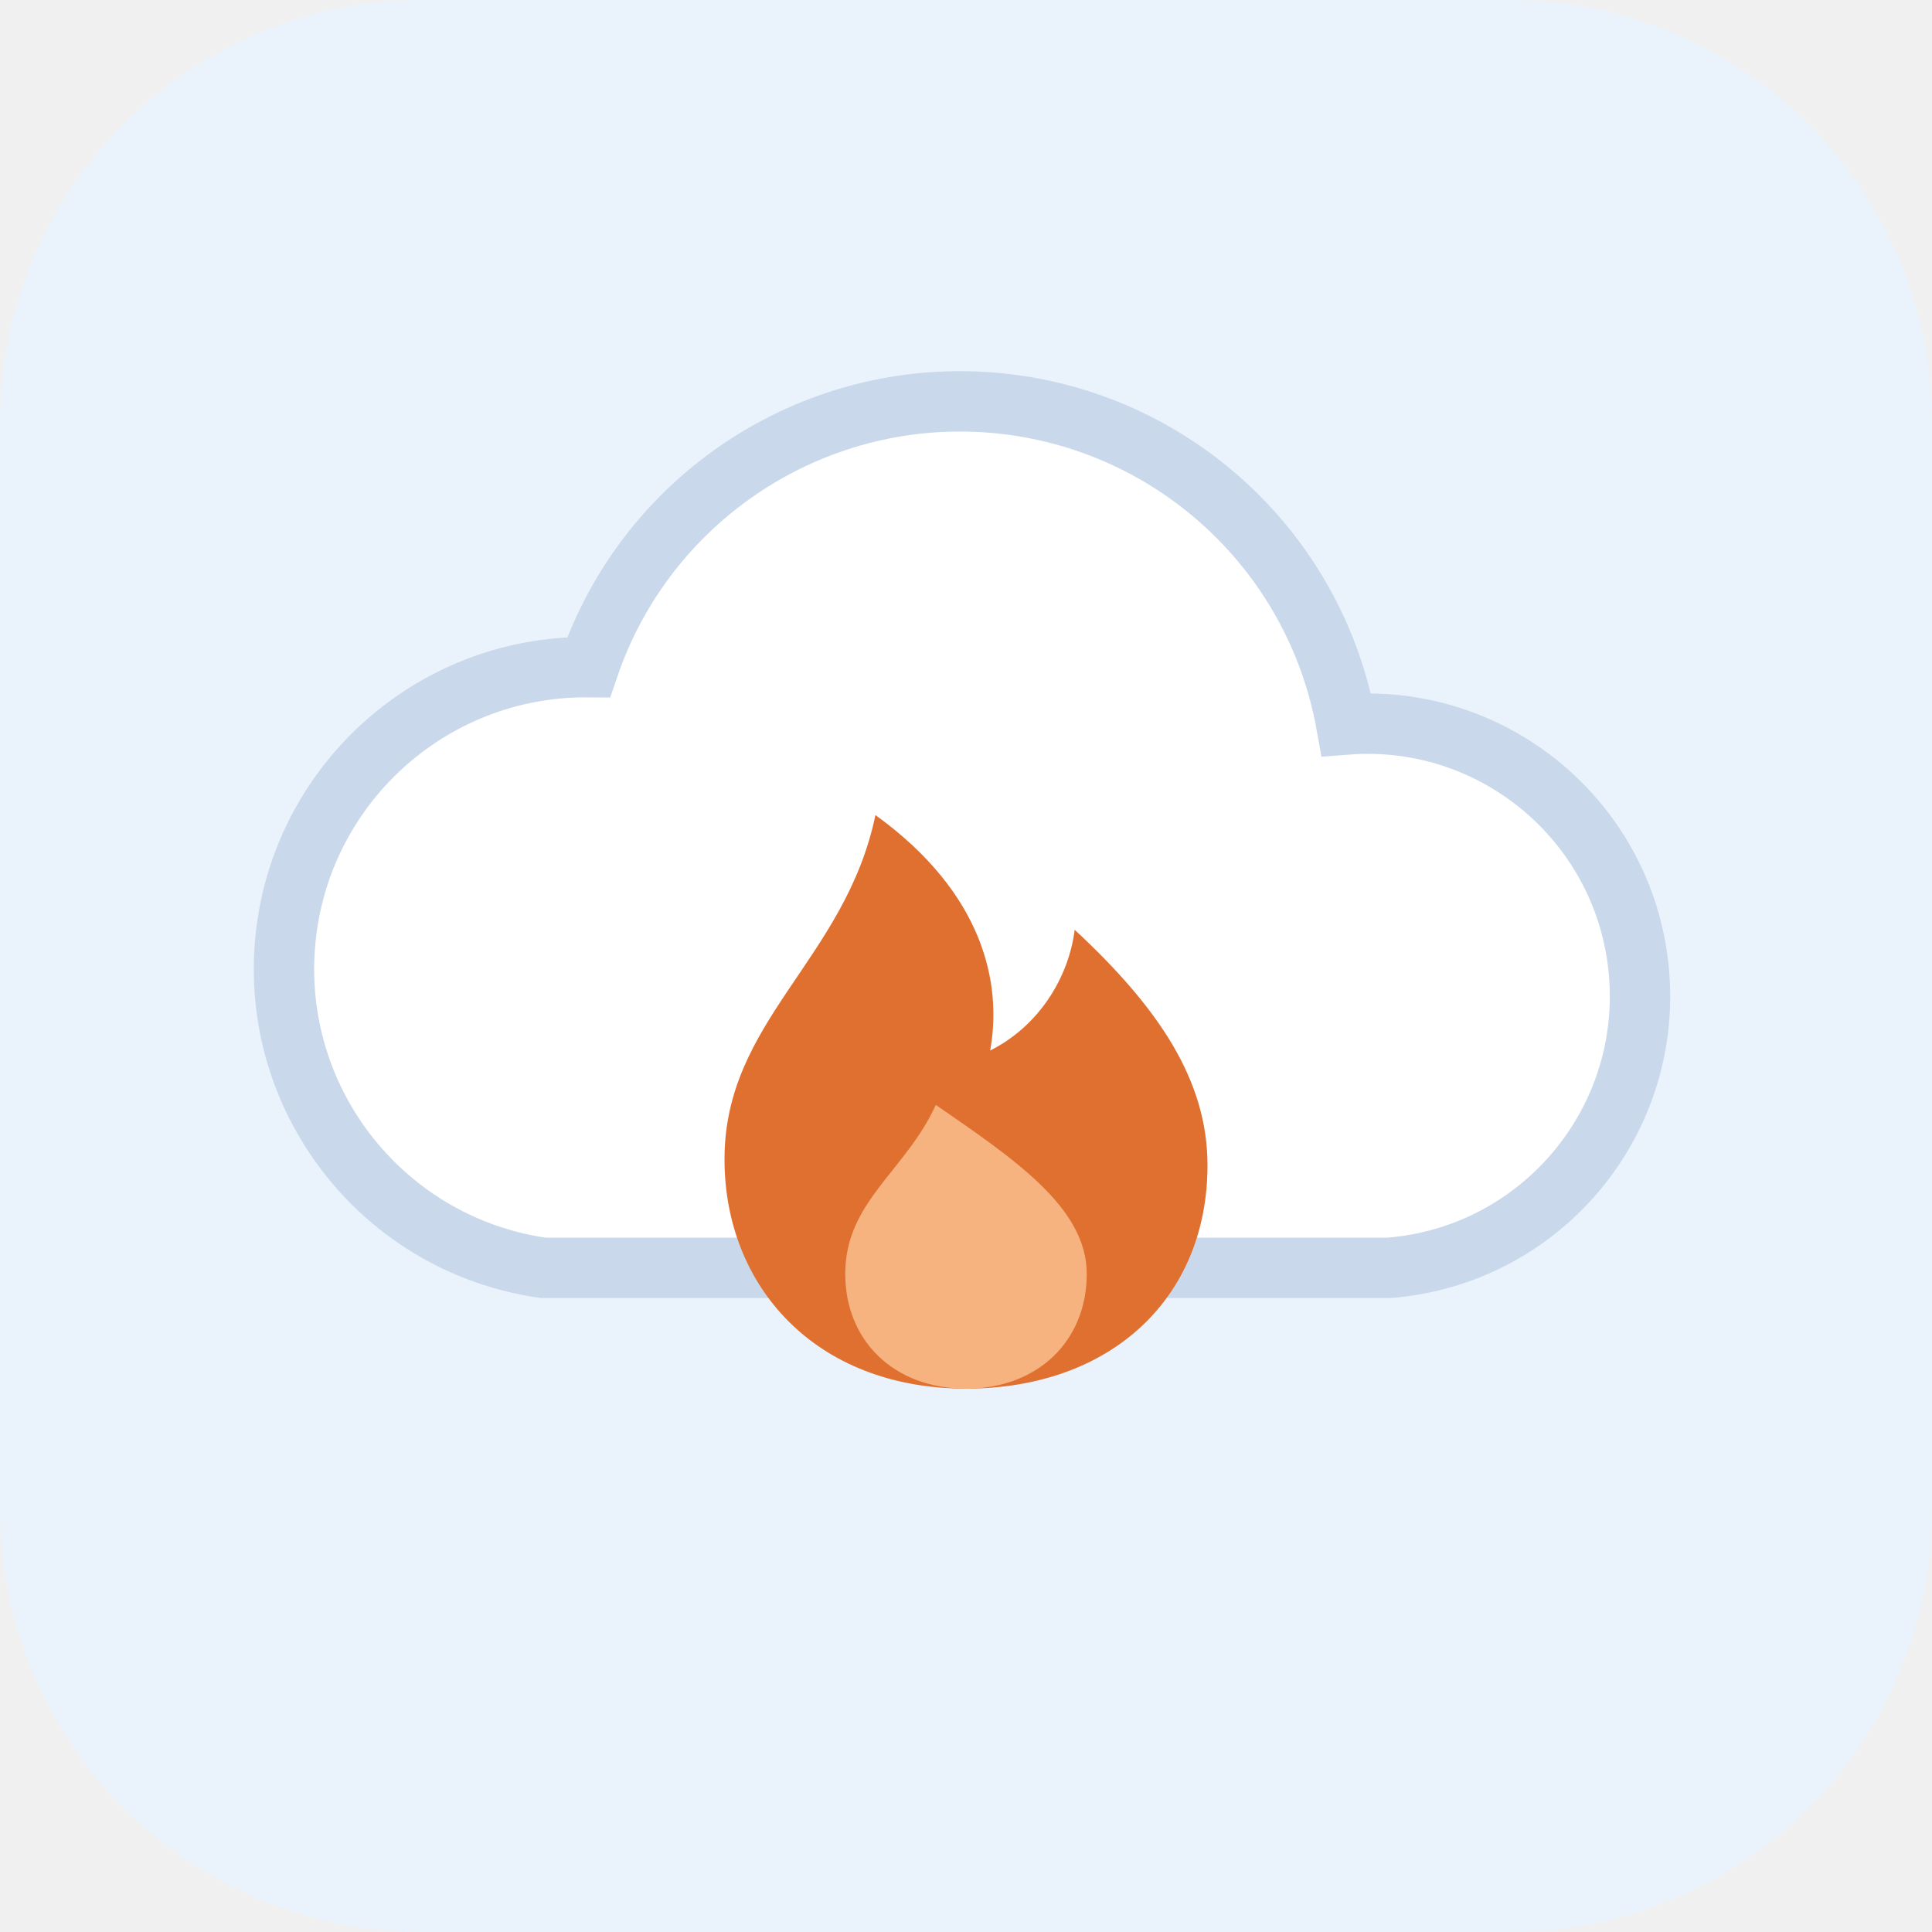
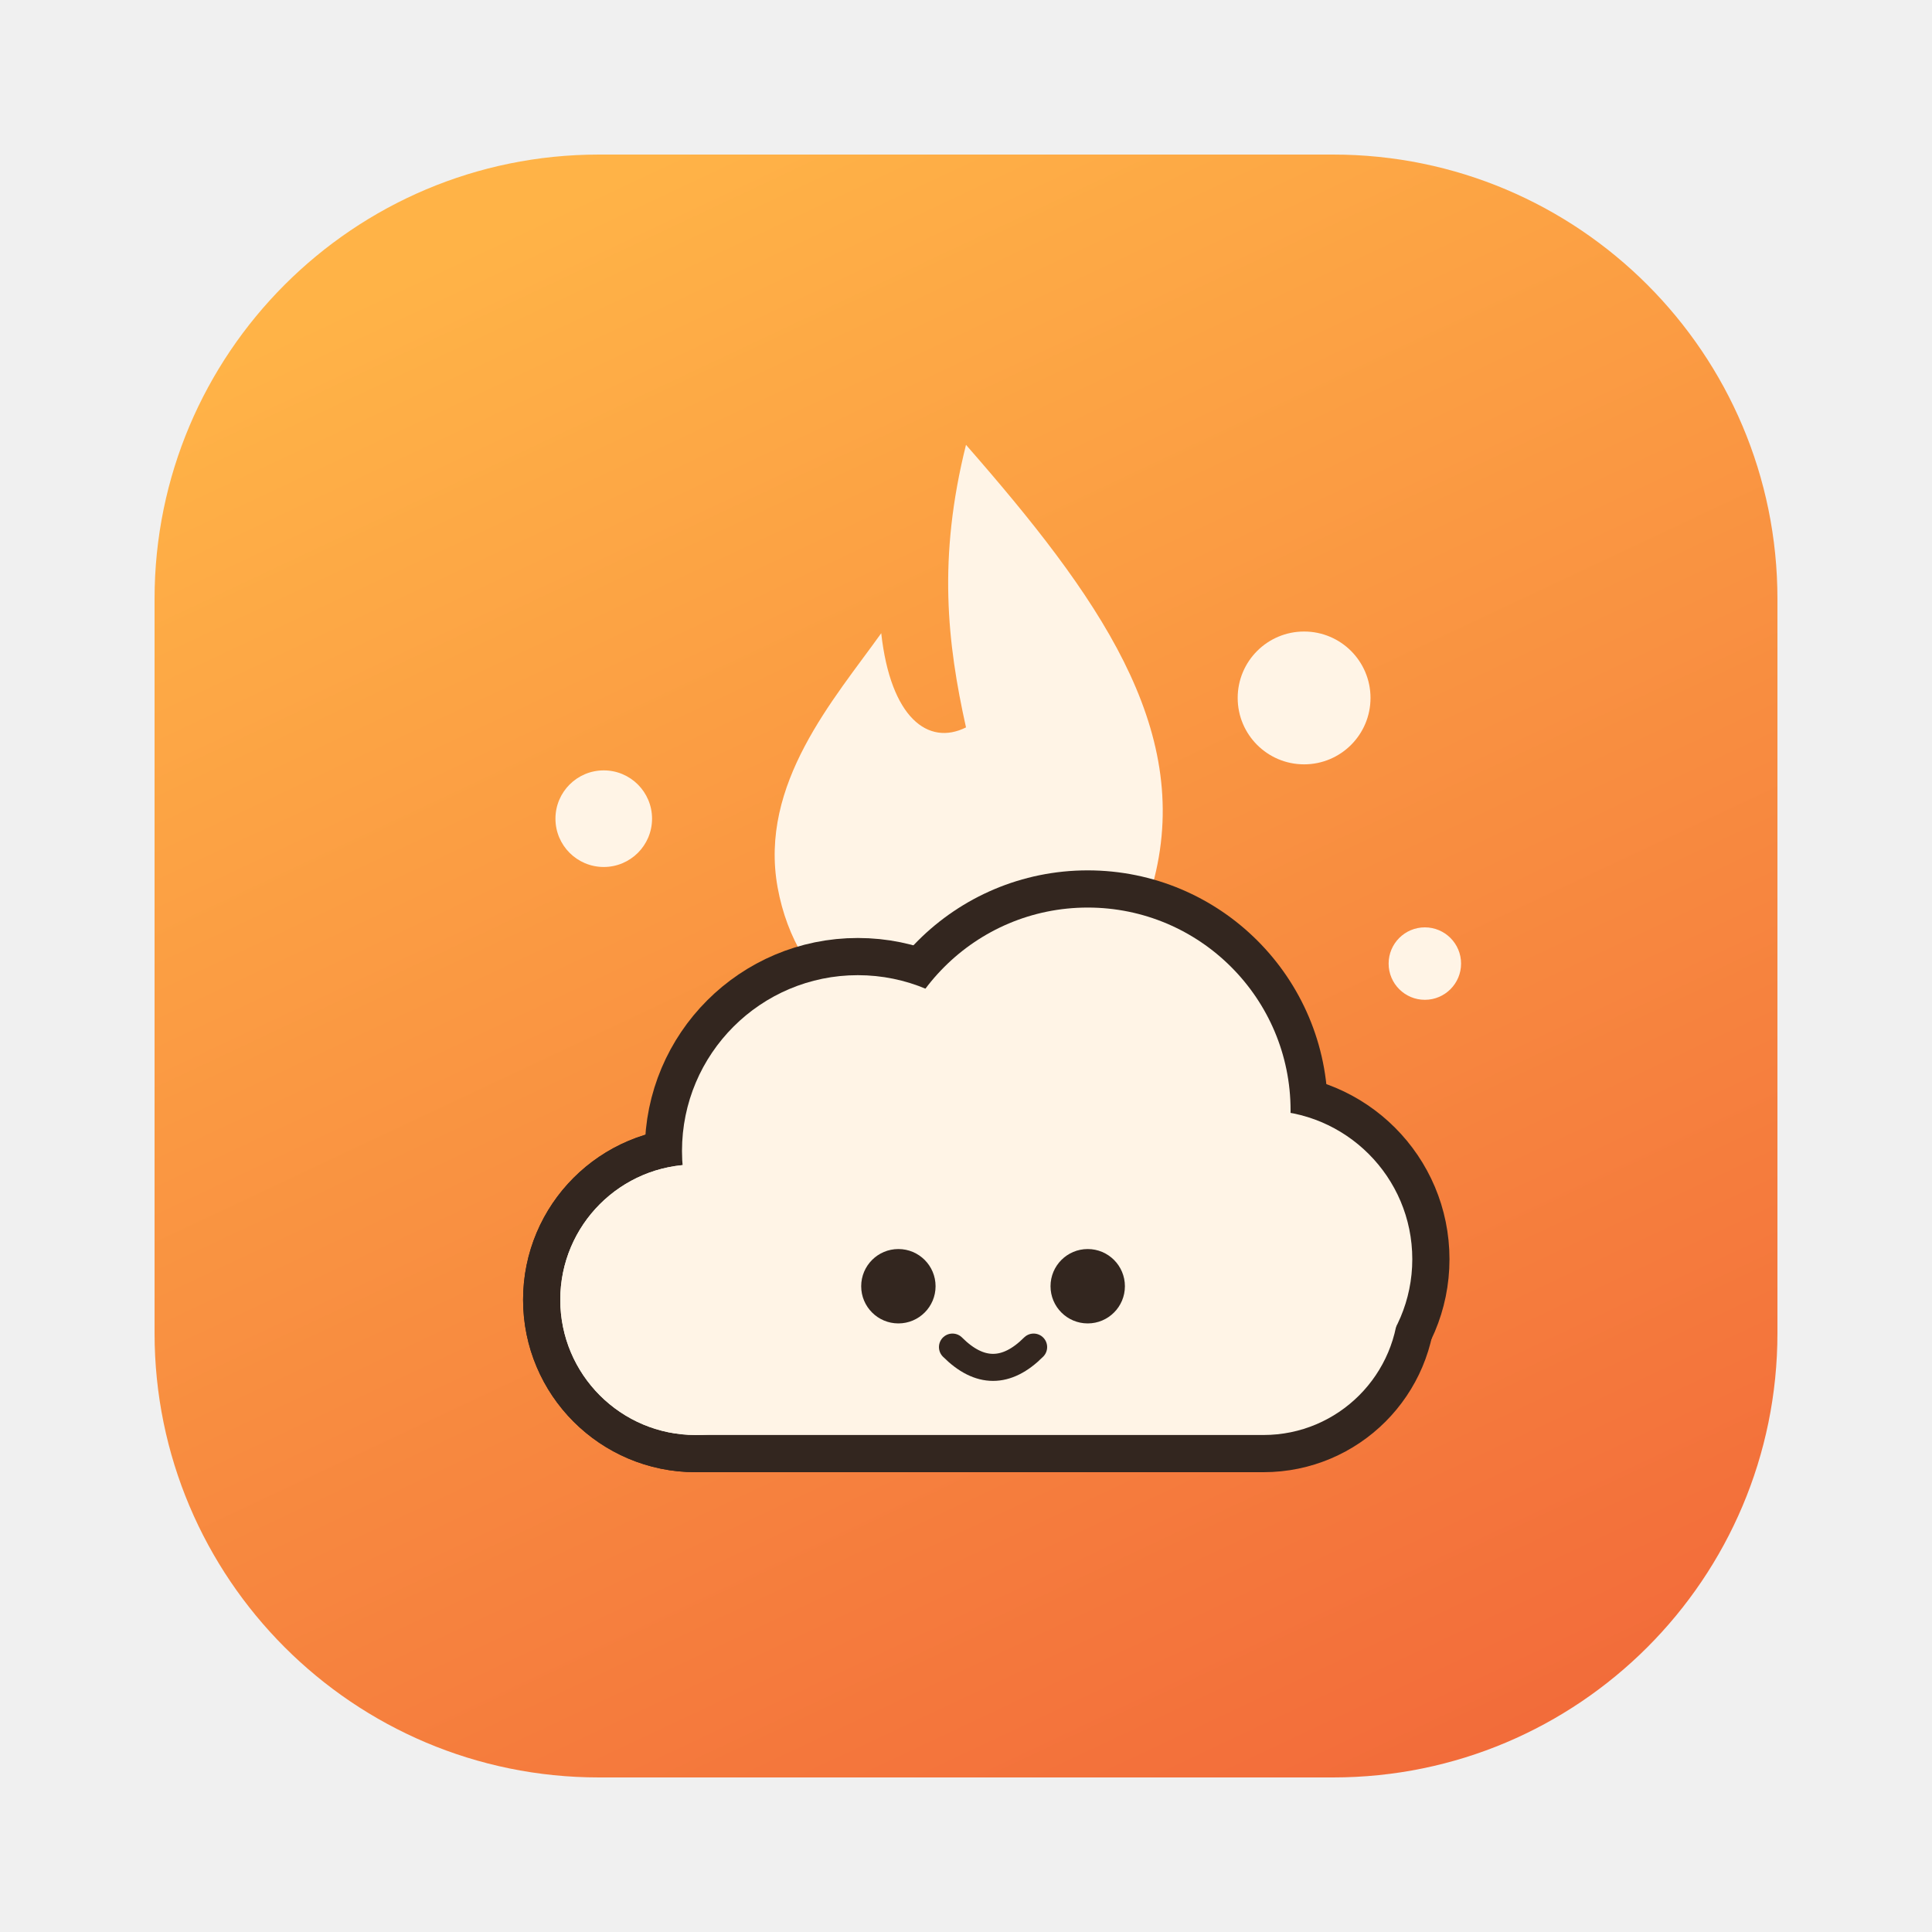
- <svg xmlns="http://www.w3.org/2000/svg" viewBox="0 0 64 64">
-   <rect width="64" height="64" rx="14" fill="#eaf3fb" />
-   <path d="M18 42a10 10 0 0 1 1.5-19.9A13 13 0 0 1 44.6 24 9 9 0 0 1 46 42z" fill="#ffffff" stroke="#c9d8ea" stroke-width="2" />
-   <path d="M32 46c-5 0-8-3.4-8-7.6 0-4.6 4-6.6 5-11.4 3.6 2.6 4.2 5.6 3.8 7.8 1.6-.8 2.6-2.4 2.8-4 2.8 2.6 4.4 5 4.4 7.8 0 4.4-3.2 7.4-8 7.4z" fill="#e0702f" />
-   <path d="M32 46c-2.4 0-4-1.6-4-3.8 0-2.4 2-3.4 3-5.6 2.6 1.8 5 3.4 5 5.6 0 2.2-1.6 3.8-4 3.8z" fill="#f6b37f" />
+ <svg xmlns="http://www.w3.org/2000/svg" viewBox="0 0 200 200" color="#33261f">
+   <defs>
+     <linearGradient id="y5" gradientUnits="userSpaceOnUse" x1="60" y1="20" x2="140" y2="190">
+       <stop offset="0" stop-color="#ffb347" />
+       <stop offset="1" stop-color="#f26b3a" />
+     </linearGradient>
+   </defs>
+   <rect x="16" y="16" width="168" height="168" rx="46" fill="url(#y5)" />
+   <g transform="translate(100 101) scale(1.25) translate(-100 -95)">
+     <circle cx="128" cy="72" r="5.5" fill="#fff4e6" />
+     <circle cx="70" cy="82" r="4" fill="#fff4e6" />
+     <circle cx="138" cy="94" r="3" fill="#fff4e6" />
+     <path transform="translate(100 76) scale(0.78) translate(-104 -110)" d="M104 78 C118 94 128 108 124 124 C121 136 112 142 104 142 C95 142 86 136 84 125 C82 114 90 105 95 98 C96 107 100 110 104 108 C102 99 101 90 104 78 Z" fill="#fff4e6" />
+     <g transform="translate(100 114) scale(0.56) translate(-100 -110)">
+       <g fill="#33261f" stroke="#33261f" stroke-width="11" stroke-linejoin="round">
+         <circle cx="60" cy="124" r="20" />
+         <circle cx="84" cy="102" r="26" />
+         <circle cx="118" cy="96" r="30" />
+         <circle cx="144" cy="118" r="22" />
+         <rect x="40" y="104" width="124" height="40" rx="20" />
+         <rect x="70" y="104" width="70" height="20" />
+       </g>
+       <g fill="#fff4e6">
+         <circle cx="60" cy="124" r="20" />
+         <circle cx="84" cy="102" r="26" />
+         <circle cx="118" cy="96" r="30" />
+         <circle cx="144" cy="118" r="22" />
+         <rect x="40" y="104" width="124" height="40" rx="20" />
+         <rect x="70" y="104" width="70" height="20" />
+       </g>
+       <circle cx="90" cy="122" r="5.5" fill="#33261f" />
+       <circle cx="118" cy="122" r="5.5" fill="#33261f" />
+       <path d="M98 131 q6 6 12 0" fill="none" stroke="#33261f" stroke-width="4" stroke-linecap="round" />
+     </g>
+   </g>
</svg>
